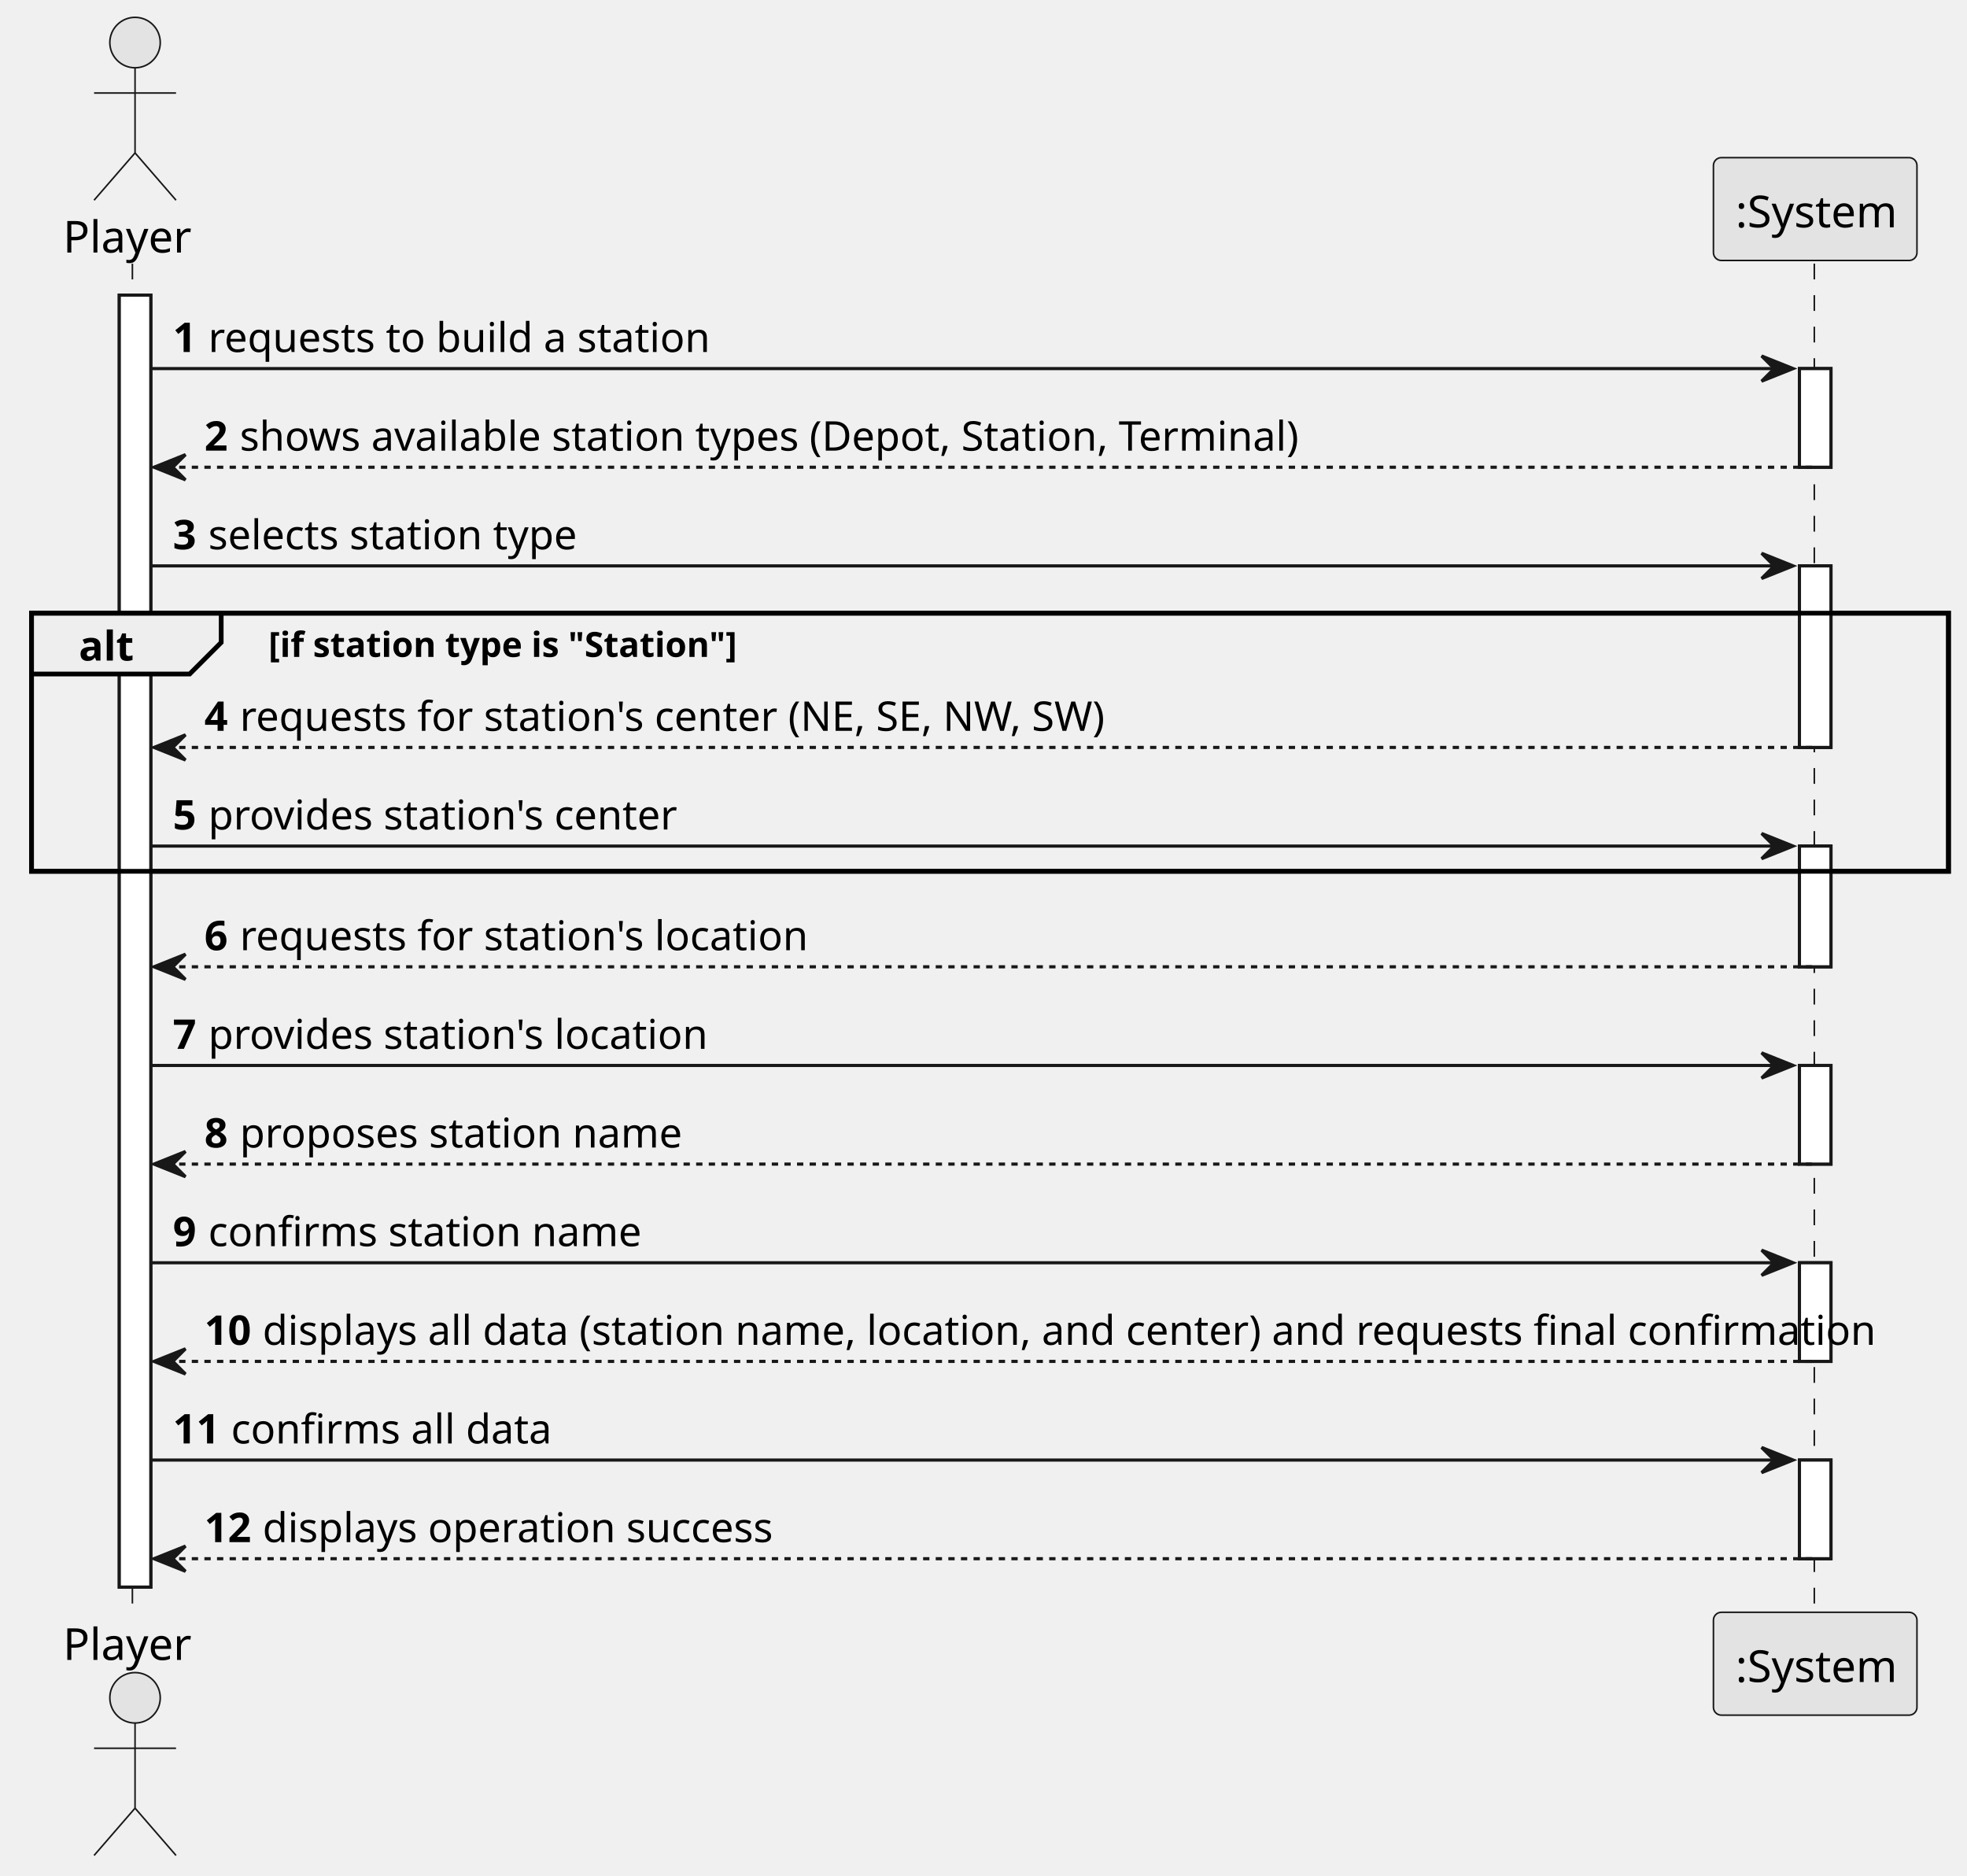
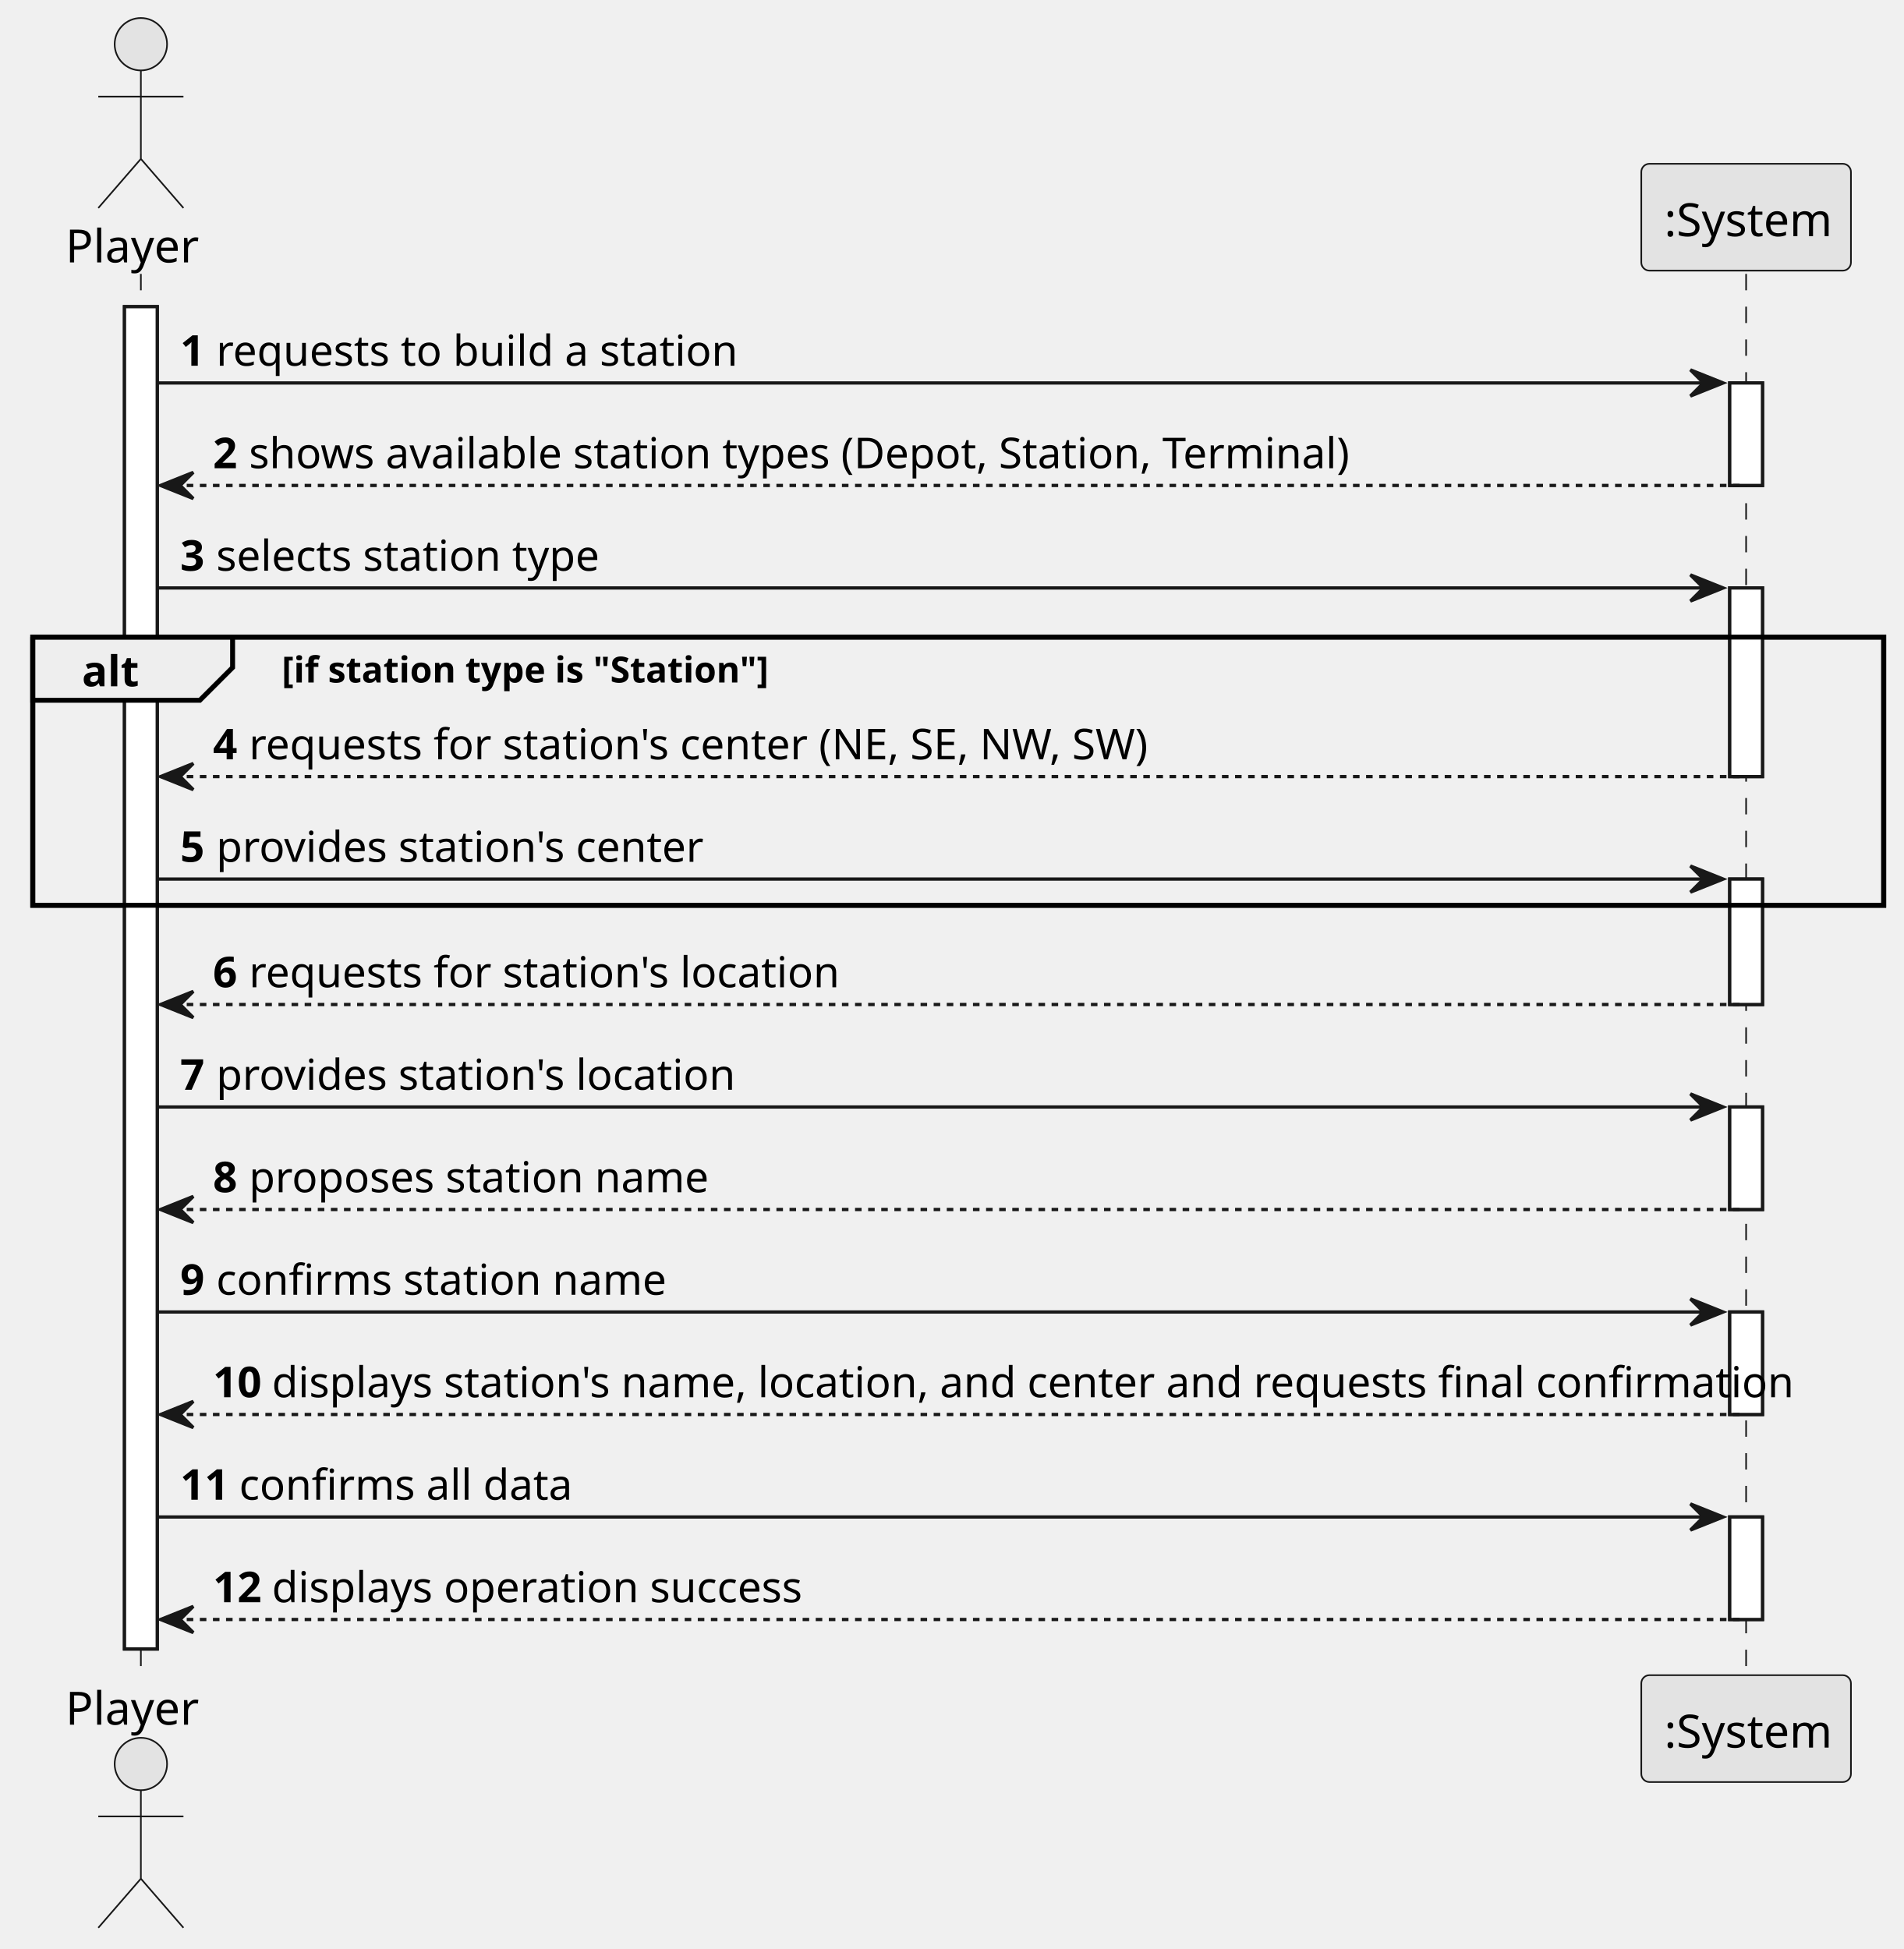
- <svg xmlns="http://www.w3.org/2000/svg" contentStyleType="text/css" height="595px" preserveAspectRatio="none" style="width:624px;height:595px;background:#FFFFFF;" version="1.1" viewBox="0 0 624 595" width="624px" zoomAndPan="magnify">
+ <svg xmlns="http://www.w3.org/2000/svg" contentStyleType="text/css" height="595px" preserveAspectRatio="none" style="width:581px;height:595px;background:#FFFFFF;" version="1.1" viewBox="0 0 581 595" width="581px" zoomAndPan="magnify">
  <defs />
  <g>
-     <rect fill="#FFFFFF" height="409.783" style="stroke:#181818;stroke-width:1.0;" width="10" x="37.841" y="93.621" />
-     <rect fill="#FFFFFF" height="31.291" style="stroke:#181818;stroke-width:1.0;" width="10" x="570.844" y="116.912" />
-     <rect fill="#FFFFFF" height="57.582" style="stroke:#181818;stroke-width:1.0;" width="10" x="570.844" y="179.494" />
-     <rect fill="#FFFFFF" height="38.291" style="stroke:#181818;stroke-width:1.0;" width="10" x="570.844" y="268.367" />
-     <rect fill="#FFFFFF" height="31.291" style="stroke:#181818;stroke-width:1.0;" width="10" x="570.844" y="337.949" />
-     <rect fill="#FFFFFF" height="31.291" style="stroke:#181818;stroke-width:1.0;" width="10" x="570.844" y="400.531" />
-     <rect fill="#FFFFFF" height="31.291" style="stroke:#181818;stroke-width:1.0;" width="10" x="570.844" y="463.113" />
-     <rect fill="none" height="81.873" style="stroke:#000000;stroke-width:1.5;" width="608.127" x="10" y="194.494" />
-     <line style="stroke:#181818;stroke-width:0.5;stroke-dasharray:5.0,5.0;" x1="42" x2="42" y1="83.621" y2="512.404" />
-     <line style="stroke:#181818;stroke-width:0.5;stroke-dasharray:5.0,5.0;" x1="575.562" x2="575.562" y1="83.621" y2="512.404" />
-     <text fill="#000000" font-family="sans-serif" font-size="14" lengthAdjust="spacing" textLength="39.683" x="20" y="80.107">Player</text>
-     <ellipse cx="42.841" cy="13.5" fill="#E3E3E3" rx="8" ry="8" style="stroke:#181818;stroke-width:0.5;" />
-     <path d="M42.841,21.5 L42.841,48.5 M29.841,29.5 L55.841,29.5 M42.841,48.5 L29.841,63.5 M42.841,48.5 L55.841,63.5 " fill="none" style="stroke:#181818;stroke-width:0.5;" />
-     <text fill="#000000" font-family="sans-serif" font-size="14" lengthAdjust="spacing" textLength="39.683" x="20" y="526.512">Player</text>
-     <ellipse cx="42.841" cy="538.525" fill="#E3E3E3" rx="8" ry="8" style="stroke:#181818;stroke-width:0.5;" />
-     <path d="M42.841,546.525 L42.841,573.525 M29.841,554.525 L55.841,554.525 M42.841,573.525 L29.841,588.525 M42.841,573.525 L55.841,588.525 " fill="none" style="stroke:#181818;stroke-width:0.5;" />
-     <rect fill="#E3E3E3" height="32.621" rx="2.5" ry="2.5" style="stroke:#181818;stroke-width:0.5;" width="64.565" x="543.562" y="50" />
-     <text fill="#000000" font-family="sans-serif" font-size="14" lengthAdjust="spacing" textLength="50.565" x="550.562" y="72.107">:System</text>
-     <rect fill="#E3E3E3" height="32.621" rx="2.5" ry="2.5" style="stroke:#181818;stroke-width:0.5;" width="64.565" x="543.562" y="511.404" />
-     <text fill="#000000" font-family="sans-serif" font-size="14" lengthAdjust="spacing" textLength="50.565" x="550.562" y="533.512">:System</text>
-     <rect fill="#FFFFFF" height="409.783" style="stroke:#181818;stroke-width:1.0;" width="10" x="37.841" y="93.621" />
-     <rect fill="#FFFFFF" height="31.291" style="stroke:#181818;stroke-width:1.0;" width="10" x="570.844" y="116.912" />
-     <rect fill="#FFFFFF" height="57.582" style="stroke:#181818;stroke-width:1.0;" width="10" x="570.844" y="179.494" />
-     <rect fill="#FFFFFF" height="38.291" style="stroke:#181818;stroke-width:1.0;" width="10" x="570.844" y="268.367" />
-     <rect fill="#FFFFFF" height="31.291" style="stroke:#181818;stroke-width:1.0;" width="10" x="570.844" y="337.949" />
-     <rect fill="#FFFFFF" height="31.291" style="stroke:#181818;stroke-width:1.0;" width="10" x="570.844" y="400.531" />
-     <rect fill="#FFFFFF" height="31.291" style="stroke:#181818;stroke-width:1.0;" width="10" x="570.844" y="463.113" />
-     <polygon fill="#181818" points="558.844,112.912,568.844,116.912,558.844,120.912,562.844,116.912" style="stroke:#181818;stroke-width:1.0;" />
-     <line style="stroke:#181818;stroke-width:1.0;" x1="47.841" x2="564.844" y1="116.912" y2="116.912" />
-     <text fill="#000000" font-family="sans-serif" font-size="13" font-weight="bold" lengthAdjust="spacing" textLength="7.23" x="54.841" y="111.649">1</text>
-     <text fill="#000000" font-family="sans-serif" font-size="13" lengthAdjust="spacing" textLength="148.148" x="66.071" y="111.649">requests to build a station</text>
-     <polygon fill="#181818" points="58.841,144.203,48.841,148.203,58.841,152.203,54.841,148.203" style="stroke:#181818;stroke-width:1.0;" />
-     <line style="stroke:#181818;stroke-width:1.0;stroke-dasharray:2.0,2.0;" x1="52.841" x2="574.844" y1="148.203" y2="148.203" />
-     <text fill="#000000" font-family="sans-serif" font-size="13" font-weight="bold" lengthAdjust="spacing" textLength="7.23" x="64.841" y="142.94">2</text>
-     <text fill="#000000" font-family="sans-serif" font-size="13" lengthAdjust="spacing" textLength="320.817" x="76.071" y="142.94">shows available station types (Depot, Station, Terminal)</text>
-     <polygon fill="#181818" points="558.844,175.494,568.844,179.494,558.844,183.494,562.844,179.494" style="stroke:#181818;stroke-width:1.0;" />
-     <line style="stroke:#181818;stroke-width:1.0;" x1="47.841" x2="564.844" y1="179.494" y2="179.494" />
-     <text fill="#000000" font-family="sans-serif" font-size="13" font-weight="bold" lengthAdjust="spacing" textLength="7.23" x="54.841" y="174.231">3</text>
-     <text fill="#000000" font-family="sans-serif" font-size="13" lengthAdjust="spacing" textLength="110.557" x="66.071" y="174.231">selects station type</text>
-     <path d="M10,194.494 L70.171,194.494 L70.171,203.785 L60.171,213.785 L10,213.785 L10,194.494 " fill="#EEEEEE" style="stroke:#000000;stroke-width:1.5;" />
-     <rect fill="none" height="81.873" style="stroke:#000000;stroke-width:1.5;" width="608.127" x="10" y="194.494" />
-     <text fill="#000000" font-family="sans-serif" font-size="13" font-weight="bold" lengthAdjust="spacing" textLength="15.171" x="25" y="209.523">alt</text>
-     <text fill="#000000" font-family="sans-serif" font-size="11" font-weight="bold" lengthAdjust="spacing" textLength="141.824" x="85.171" y="208.364">[if station type is "Station"]</text>
-     <polygon fill="#181818" points="58.841,233.076,48.841,237.076,58.841,241.076,54.841,237.076" style="stroke:#181818;stroke-width:1.0;" />
-     <line style="stroke:#181818;stroke-width:1.0;stroke-dasharray:2.0,2.0;" x1="52.841" x2="574.844" y1="237.076" y2="237.076" />
-     <text fill="#000000" font-family="sans-serif" font-size="13" font-weight="bold" lengthAdjust="spacing" textLength="7.23" x="64.841" y="231.814">4</text>
-     <text fill="#000000" font-family="sans-serif" font-size="13" lengthAdjust="spacing" textLength="271.223" x="76.071" y="231.814">requests for station's center (NE, SE, NW, SW)</text>
-     <polygon fill="#181818" points="558.844,264.367,568.844,268.367,558.844,272.367,562.844,268.367" style="stroke:#181818;stroke-width:1.0;" />
-     <line style="stroke:#181818;stroke-width:1.0;" x1="47.841" x2="564.844" y1="268.367" y2="268.367" />
-     <text fill="#000000" font-family="sans-serif" font-size="13" font-weight="bold" lengthAdjust="spacing" textLength="7.23" x="54.841" y="263.104">5</text>
-     <text fill="#000000" font-family="sans-serif" font-size="13" lengthAdjust="spacing" textLength="139.775" x="66.071" y="263.104">provides station's center</text>
-     <polygon fill="#181818" points="58.841,302.658,48.841,306.658,58.841,310.658,54.841,306.658" style="stroke:#181818;stroke-width:1.0;" />
-     <line style="stroke:#181818;stroke-width:1.0;stroke-dasharray:2.0,2.0;" x1="52.841" x2="574.844" y1="306.658" y2="306.658" />
-     <text fill="#000000" font-family="sans-serif" font-size="13" font-weight="bold" lengthAdjust="spacing" textLength="7.23" x="64.841" y="301.396">6</text>
-     <text fill="#000000" font-family="sans-serif" font-size="13" lengthAdjust="spacing" textLength="167.959" x="76.071" y="301.396">requests for station's location</text>
-     <polygon fill="#181818" points="558.844,333.949,568.844,337.949,558.844,341.949,562.844,337.949" style="stroke:#181818;stroke-width:1.0;" />
-     <line style="stroke:#181818;stroke-width:1.0;" x1="47.841" x2="564.844" y1="337.949" y2="337.949" />
-     <text fill="#000000" font-family="sans-serif" font-size="13" font-weight="bold" lengthAdjust="spacing" textLength="7.23" x="54.841" y="332.687">7</text>
-     <text fill="#000000" font-family="sans-serif" font-size="13" lengthAdjust="spacing" textLength="148.453" x="66.071" y="332.687">provides station's location</text>
-     <polygon fill="#181818" points="58.841,365.24,48.841,369.24,58.841,373.24,54.841,369.24" style="stroke:#181818;stroke-width:1.0;" />
-     <line style="stroke:#181818;stroke-width:1.0;stroke-dasharray:2.0,2.0;" x1="52.841" x2="574.844" y1="369.24" y2="369.24" />
-     <text fill="#000000" font-family="sans-serif" font-size="13" font-weight="bold" lengthAdjust="spacing" textLength="7.23" x="64.841" y="363.978">8</text>
-     <text fill="#000000" font-family="sans-serif" font-size="13" lengthAdjust="spacing" textLength="131.523" x="76.071" y="363.978">proposes station name</text>
-     <polygon fill="#181818" points="558.844,396.531,568.844,400.531,558.844,404.531,562.844,400.531" style="stroke:#181818;stroke-width:1.0;" />
-     <line style="stroke:#181818;stroke-width:1.0;" x1="47.841" x2="564.844" y1="400.531" y2="400.531" />
-     <text fill="#000000" font-family="sans-serif" font-size="13" font-weight="bold" lengthAdjust="spacing" textLength="7.23" x="54.841" y="395.269">9</text>
-     <text fill="#000000" font-family="sans-serif" font-size="13" lengthAdjust="spacing" textLength="127.163" x="66.071" y="395.269">confirms station name</text>
-     <polygon fill="#181818" points="58.841,427.822,48.841,431.822,58.841,435.822,54.841,431.822" style="stroke:#181818;stroke-width:1.0;" />
-     <line style="stroke:#181818;stroke-width:1.0;stroke-dasharray:2.0,2.0;" x1="52.841" x2="574.844" y1="431.822" y2="431.822" />
-     <text fill="#000000" font-family="sans-serif" font-size="13" font-weight="bold" lengthAdjust="spacing" textLength="14.46" x="64.841" y="426.56">10</text>
-     <text fill="#000000" font-family="sans-serif" font-size="13" lengthAdjust="spacing" textLength="480.543" x="83.301" y="426.56">displays all data (station name, location, and center) and requests final confirmation</text>
-     <polygon fill="#181818" points="558.844,459.113,568.844,463.113,558.844,467.113,562.844,463.113" style="stroke:#181818;stroke-width:1.0;" />
-     <line style="stroke:#181818;stroke-width:1.0;" x1="47.841" x2="564.844" y1="463.113" y2="463.113" />
-     <text fill="#000000" font-family="sans-serif" font-size="13" font-weight="bold" lengthAdjust="spacing" textLength="14.46" x="54.841" y="457.851">11</text>
-     <text fill="#000000" font-family="sans-serif" font-size="13" lengthAdjust="spacing" textLength="94.65" x="73.301" y="457.851">confirms all data</text>
-     <polygon fill="#181818" points="58.841,490.404,48.841,494.404,58.841,498.404,54.841,494.404" style="stroke:#181818;stroke-width:1.0;" />
-     <line style="stroke:#181818;stroke-width:1.0;stroke-dasharray:2.0,2.0;" x1="52.841" x2="574.844" y1="494.404" y2="494.404" />
-     <text fill="#000000" font-family="sans-serif" font-size="13" font-weight="bold" lengthAdjust="spacing" textLength="14.46" x="64.841" y="489.142">12</text>
-     <text fill="#000000" font-family="sans-serif" font-size="13" lengthAdjust="spacing" textLength="155.359" x="83.301" y="489.142">displays operation success</text>
+     <rect fill="#FFFFFF" height="409.783" style="stroke:#181818;stroke-width:1.0;" width="10" x="38" y="93.621" />
+     <rect fill="#FFFFFF" height="31.291" style="stroke:#181818;stroke-width:1.0;" width="10" x="528" y="116.912" />
+     <rect fill="#FFFFFF" height="57.582" style="stroke:#181818;stroke-width:1.0;" width="10" x="528" y="179.494" />
+     <rect fill="#FFFFFF" height="38.291" style="stroke:#181818;stroke-width:1.0;" width="10" x="528" y="268.367" />
+     <rect fill="#FFFFFF" height="31.291" style="stroke:#181818;stroke-width:1.0;" width="10" x="528" y="337.949" />
+     <rect fill="#FFFFFF" height="31.291" style="stroke:#181818;stroke-width:1.0;" width="10" x="528" y="400.531" />
+     <rect fill="#FFFFFF" height="31.291" style="stroke:#181818;stroke-width:1.0;" width="10" x="528" y="463.113" />
+     <rect fill="none" height="81.873" style="stroke:#000000;stroke-width:1.5;" width="565" x="10" y="194.494" />
+     <line style="stroke:#181818;stroke-width:0.5;stroke-dasharray:5.0,5.0;" x1="43" x2="43" y1="83.621" y2="512.404" />
+     <line style="stroke:#181818;stroke-width:0.5;stroke-dasharray:5.0,5.0;" x1="533" x2="533" y1="83.621" y2="512.404" />
+     <text fill="#000000" font-family="sans-serif" font-size="14" lengthAdjust="spacing" textLength="40" x="20" y="80.107">Player</text>
+     <ellipse cx="43" cy="13.5" fill="#E3E3E3" rx="8" ry="8" style="stroke:#181818;stroke-width:0.5;" />
+     <path d="M43,21.5 L43,48.5 M30,29.5 L56,29.5 M43,48.5 L30,63.5 M43,48.5 L56,63.5 " fill="none" style="stroke:#181818;stroke-width:0.5;" />
+     <text fill="#000000" font-family="sans-serif" font-size="14" lengthAdjust="spacing" textLength="40" x="20" y="526.512">Player</text>
+     <ellipse cx="43" cy="538.525" fill="#E3E3E3" rx="8" ry="8" style="stroke:#181818;stroke-width:0.5;" />
+     <path d="M43,546.525 L43,573.525 M30,554.525 L56,554.525 M43,573.525 L30,588.525 M43,573.525 L56,588.525 " fill="none" style="stroke:#181818;stroke-width:0.5;" />
+     <rect fill="#E3E3E3" height="32.621" rx="2.5" ry="2.5" style="stroke:#181818;stroke-width:0.5;" width="64" x="501" y="50" />
+     <text fill="#000000" font-family="sans-serif" font-size="14" lengthAdjust="spacing" textLength="50" x="508" y="72.107">:System</text>
+     <rect fill="#E3E3E3" height="32.621" rx="2.5" ry="2.5" style="stroke:#181818;stroke-width:0.5;" width="64" x="501" y="511.404" />
+     <text fill="#000000" font-family="sans-serif" font-size="14" lengthAdjust="spacing" textLength="50" x="508" y="533.512">:System</text>
+     <rect fill="#FFFFFF" height="409.783" style="stroke:#181818;stroke-width:1.0;" width="10" x="38" y="93.621" />
+     <rect fill="#FFFFFF" height="31.291" style="stroke:#181818;stroke-width:1.0;" width="10" x="528" y="116.912" />
+     <rect fill="#FFFFFF" height="57.582" style="stroke:#181818;stroke-width:1.0;" width="10" x="528" y="179.494" />
+     <rect fill="#FFFFFF" height="38.291" style="stroke:#181818;stroke-width:1.0;" width="10" x="528" y="268.367" />
+     <rect fill="#FFFFFF" height="31.291" style="stroke:#181818;stroke-width:1.0;" width="10" x="528" y="337.949" />
+     <rect fill="#FFFFFF" height="31.291" style="stroke:#181818;stroke-width:1.0;" width="10" x="528" y="400.531" />
+     <rect fill="#FFFFFF" height="31.291" style="stroke:#181818;stroke-width:1.0;" width="10" x="528" y="463.113" />
+     <polygon fill="#181818" points="516,112.912,526,116.912,516,120.912,520,116.912" style="stroke:#181818;stroke-width:1.0;" />
+     <line style="stroke:#181818;stroke-width:1.0;" x1="48" x2="522" y1="116.912" y2="116.912" />
+     <text fill="#000000" font-family="sans-serif" font-size="13" font-weight="bold" lengthAdjust="spacing" textLength="7" x="55" y="111.649">1</text>
+     <text fill="#000000" font-family="sans-serif" font-size="13" lengthAdjust="spacing" textLength="150" x="66" y="111.649">requests to build a station</text>
+     <polygon fill="#181818" points="59,144.203,49,148.203,59,152.203,55,148.203" style="stroke:#181818;stroke-width:1.0;" />
+     <line style="stroke:#181818;stroke-width:1.0;stroke-dasharray:2.0,2.0;" x1="53" x2="532" y1="148.203" y2="148.203" />
+     <text fill="#000000" font-family="sans-serif" font-size="13" font-weight="bold" lengthAdjust="spacing" textLength="7" x="65" y="142.94">2</text>
+     <text fill="#000000" font-family="sans-serif" font-size="13" lengthAdjust="spacing" textLength="321" x="76" y="142.94">shows available station types (Depot, Station, Terminal)</text>
+     <polygon fill="#181818" points="516,175.494,526,179.494,516,183.494,520,179.494" style="stroke:#181818;stroke-width:1.0;" />
+     <line style="stroke:#181818;stroke-width:1.0;" x1="48" x2="522" y1="179.494" y2="179.494" />
+     <text fill="#000000" font-family="sans-serif" font-size="13" font-weight="bold" lengthAdjust="spacing" textLength="7" x="55" y="174.231">3</text>
+     <text fill="#000000" font-family="sans-serif" font-size="13" lengthAdjust="spacing" textLength="114" x="66" y="174.231">selects station type</text>
+     <path d="M10,194.494 L71,194.494 L71,203.785 L61,213.785 L10,213.785 L10,194.494 " fill="#EEEEEE" style="stroke:#000000;stroke-width:1.5;" />
+     <rect fill="none" height="81.873" style="stroke:#000000;stroke-width:1.5;" width="565" x="10" y="194.494" />
+     <text fill="#000000" font-family="sans-serif" font-size="13" font-weight="bold" lengthAdjust="spacing" textLength="16" x="25" y="209.523">alt</text>
+     <text fill="#000000" font-family="sans-serif" font-size="11" font-weight="bold" lengthAdjust="spacing" textLength="147" x="86" y="208.364">[if station type is "Station"]</text>
+     <polygon fill="#181818" points="59,233.076,49,237.076,59,241.076,55,237.076" style="stroke:#181818;stroke-width:1.0;" />
+     <line style="stroke:#181818;stroke-width:1.0;stroke-dasharray:2.0,2.0;" x1="53" x2="532" y1="237.076" y2="237.076" />
+     <text fill="#000000" font-family="sans-serif" font-size="13" font-weight="bold" lengthAdjust="spacing" textLength="7" x="65" y="231.814">4</text>
+     <text fill="#000000" font-family="sans-serif" font-size="13" lengthAdjust="spacing" textLength="276" x="76" y="231.814">requests for station's center (NE, SE, NW, SW)</text>
+     <polygon fill="#181818" points="516,264.367,526,268.367,516,272.367,520,268.367" style="stroke:#181818;stroke-width:1.0;" />
+     <line style="stroke:#181818;stroke-width:1.0;" x1="48" x2="522" y1="268.367" y2="268.367" />
+     <text fill="#000000" font-family="sans-serif" font-size="13" font-weight="bold" lengthAdjust="spacing" textLength="7" x="55" y="263.104">5</text>
+     <text fill="#000000" font-family="sans-serif" font-size="13" lengthAdjust="spacing" textLength="139" x="66" y="263.104">provides station's center</text>
+     <polygon fill="#181818" points="59,302.658,49,306.658,59,310.658,55,306.658" style="stroke:#181818;stroke-width:1.0;" />
+     <line style="stroke:#181818;stroke-width:1.0;stroke-dasharray:2.0,2.0;" x1="53" x2="532" y1="306.658" y2="306.658" />
+     <text fill="#000000" font-family="sans-serif" font-size="13" font-weight="bold" lengthAdjust="spacing" textLength="7" x="65" y="301.396">6</text>
+     <text fill="#000000" font-family="sans-serif" font-size="13" lengthAdjust="spacing" textLength="169" x="76" y="301.396">requests for station's location</text>
+     <polygon fill="#181818" points="516,333.949,526,337.949,516,341.949,520,337.949" style="stroke:#181818;stroke-width:1.0;" />
+     <line style="stroke:#181818;stroke-width:1.0;" x1="48" x2="522" y1="337.949" y2="337.949" />
+     <text fill="#000000" font-family="sans-serif" font-size="13" font-weight="bold" lengthAdjust="spacing" textLength="7" x="55" y="332.687">7</text>
+     <text fill="#000000" font-family="sans-serif" font-size="13" lengthAdjust="spacing" textLength="148" x="66" y="332.687">provides station's location</text>
+     <polygon fill="#181818" points="59,365.24,49,369.24,59,373.24,55,369.24" style="stroke:#181818;stroke-width:1.0;" />
+     <line style="stroke:#181818;stroke-width:1.0;stroke-dasharray:2.0,2.0;" x1="53" x2="532" y1="369.24" y2="369.24" />
+     <text fill="#000000" font-family="sans-serif" font-size="13" font-weight="bold" lengthAdjust="spacing" textLength="7" x="65" y="363.978">8</text>
+     <text fill="#000000" font-family="sans-serif" font-size="13" lengthAdjust="spacing" textLength="132" x="76" y="363.978">proposes station name</text>
+     <polygon fill="#181818" points="516,396.531,526,400.531,516,404.531,520,400.531" style="stroke:#181818;stroke-width:1.0;" />
+     <line style="stroke:#181818;stroke-width:1.0;" x1="48" x2="522" y1="400.531" y2="400.531" />
+     <text fill="#000000" font-family="sans-serif" font-size="13" font-weight="bold" lengthAdjust="spacing" textLength="7" x="55" y="395.269">9</text>
+     <text fill="#000000" font-family="sans-serif" font-size="13" lengthAdjust="spacing" textLength="128" x="66" y="395.269">confirms station name</text>
+     <polygon fill="#181818" points="59,427.822,49,431.822,59,435.822,55,431.822" style="stroke:#181818;stroke-width:1.0;" />
+     <line style="stroke:#181818;stroke-width:1.0;stroke-dasharray:2.0,2.0;" x1="53" x2="532" y1="431.822" y2="431.822" />
+     <text fill="#000000" font-family="sans-serif" font-size="13" font-weight="bold" lengthAdjust="spacing" textLength="14" x="65" y="426.56">10</text>
+     <text fill="#000000" font-family="sans-serif" font-size="13" lengthAdjust="spacing" textLength="438" x="83" y="426.56">displays station's name, location, and center and requests final confirmation</text>
+     <polygon fill="#181818" points="516,459.113,526,463.113,516,467.113,520,463.113" style="stroke:#181818;stroke-width:1.0;" />
+     <line style="stroke:#181818;stroke-width:1.0;" x1="48" x2="522" y1="463.113" y2="463.113" />
+     <text fill="#000000" font-family="sans-serif" font-size="13" font-weight="bold" lengthAdjust="spacing" textLength="14" x="55" y="457.851">11</text>
+     <text fill="#000000" font-family="sans-serif" font-size="13" lengthAdjust="spacing" textLength="95" x="73" y="457.851">confirms all data</text>
+     <polygon fill="#181818" points="59,490.404,49,494.404,59,498.404,55,494.404" style="stroke:#181818;stroke-width:1.0;" />
+     <line style="stroke:#181818;stroke-width:1.0;stroke-dasharray:2.0,2.0;" x1="53" x2="532" y1="494.404" y2="494.404" />
+     <text fill="#000000" font-family="sans-serif" font-size="13" font-weight="bold" lengthAdjust="spacing" textLength="14" x="65" y="489.142">12</text>
+     <text fill="#000000" font-family="sans-serif" font-size="13" lengthAdjust="spacing" textLength="158" x="83" y="489.142">displays operation success</text>
  </g>
</svg>
